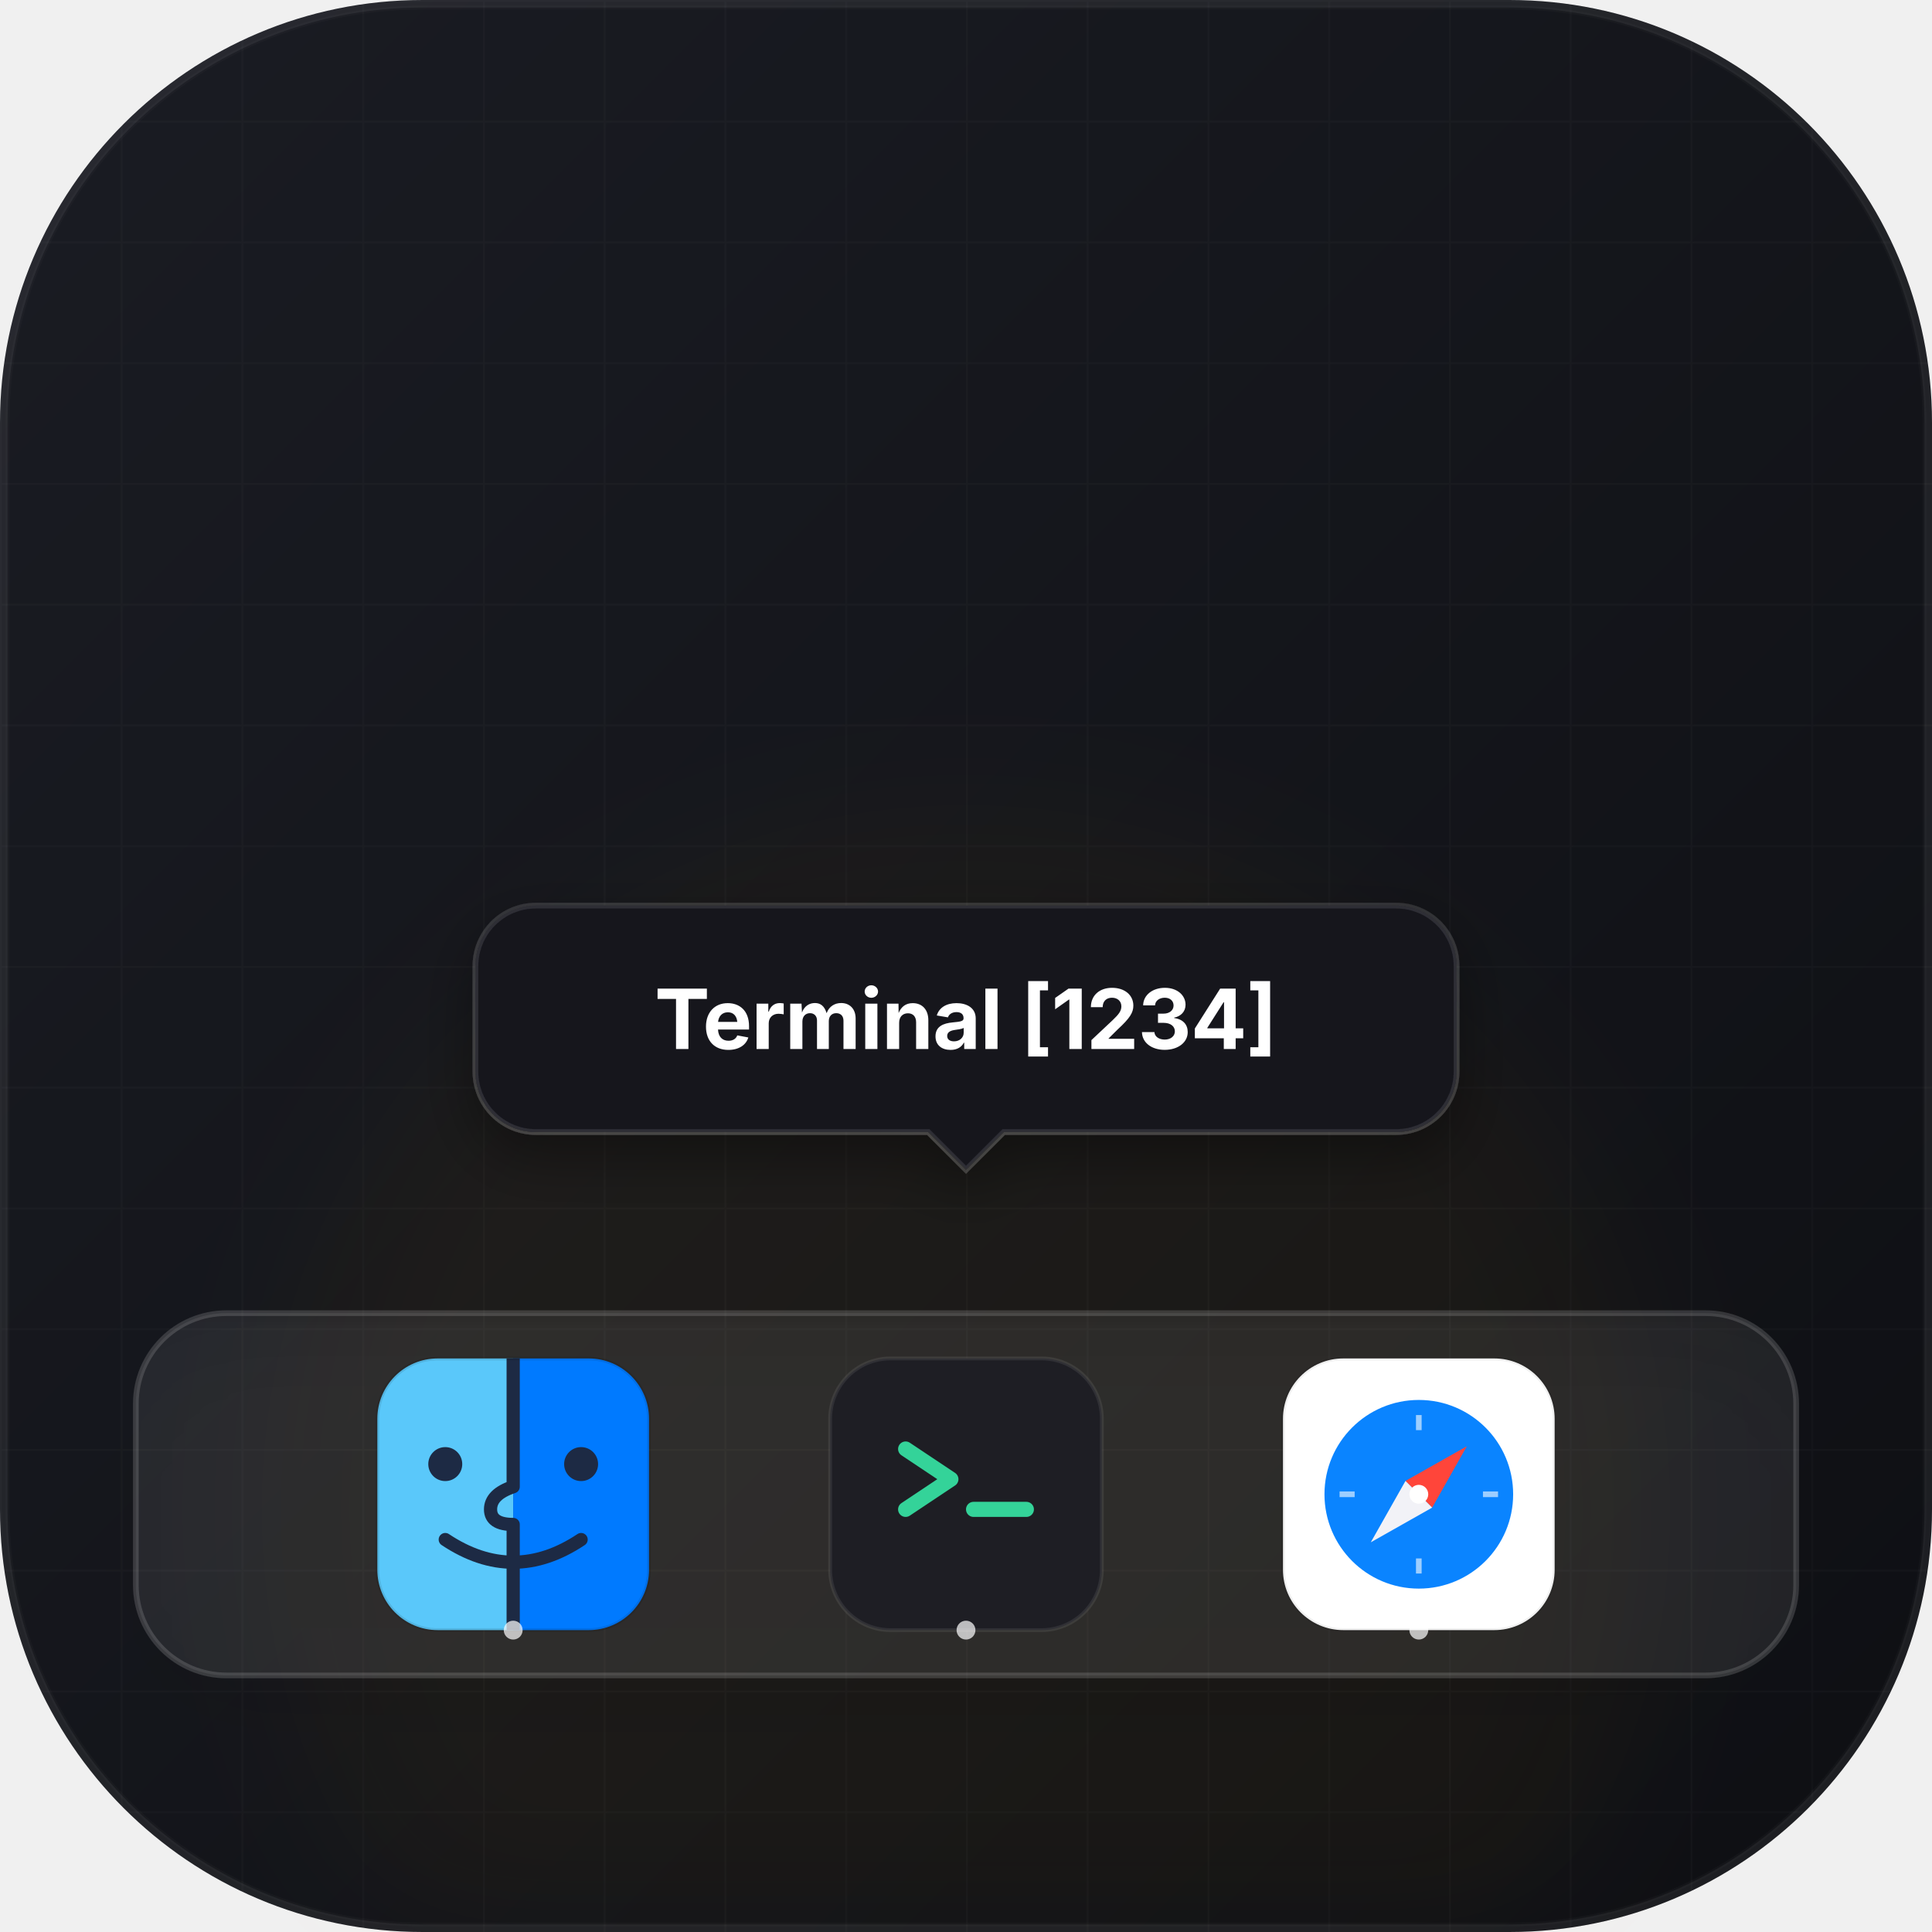
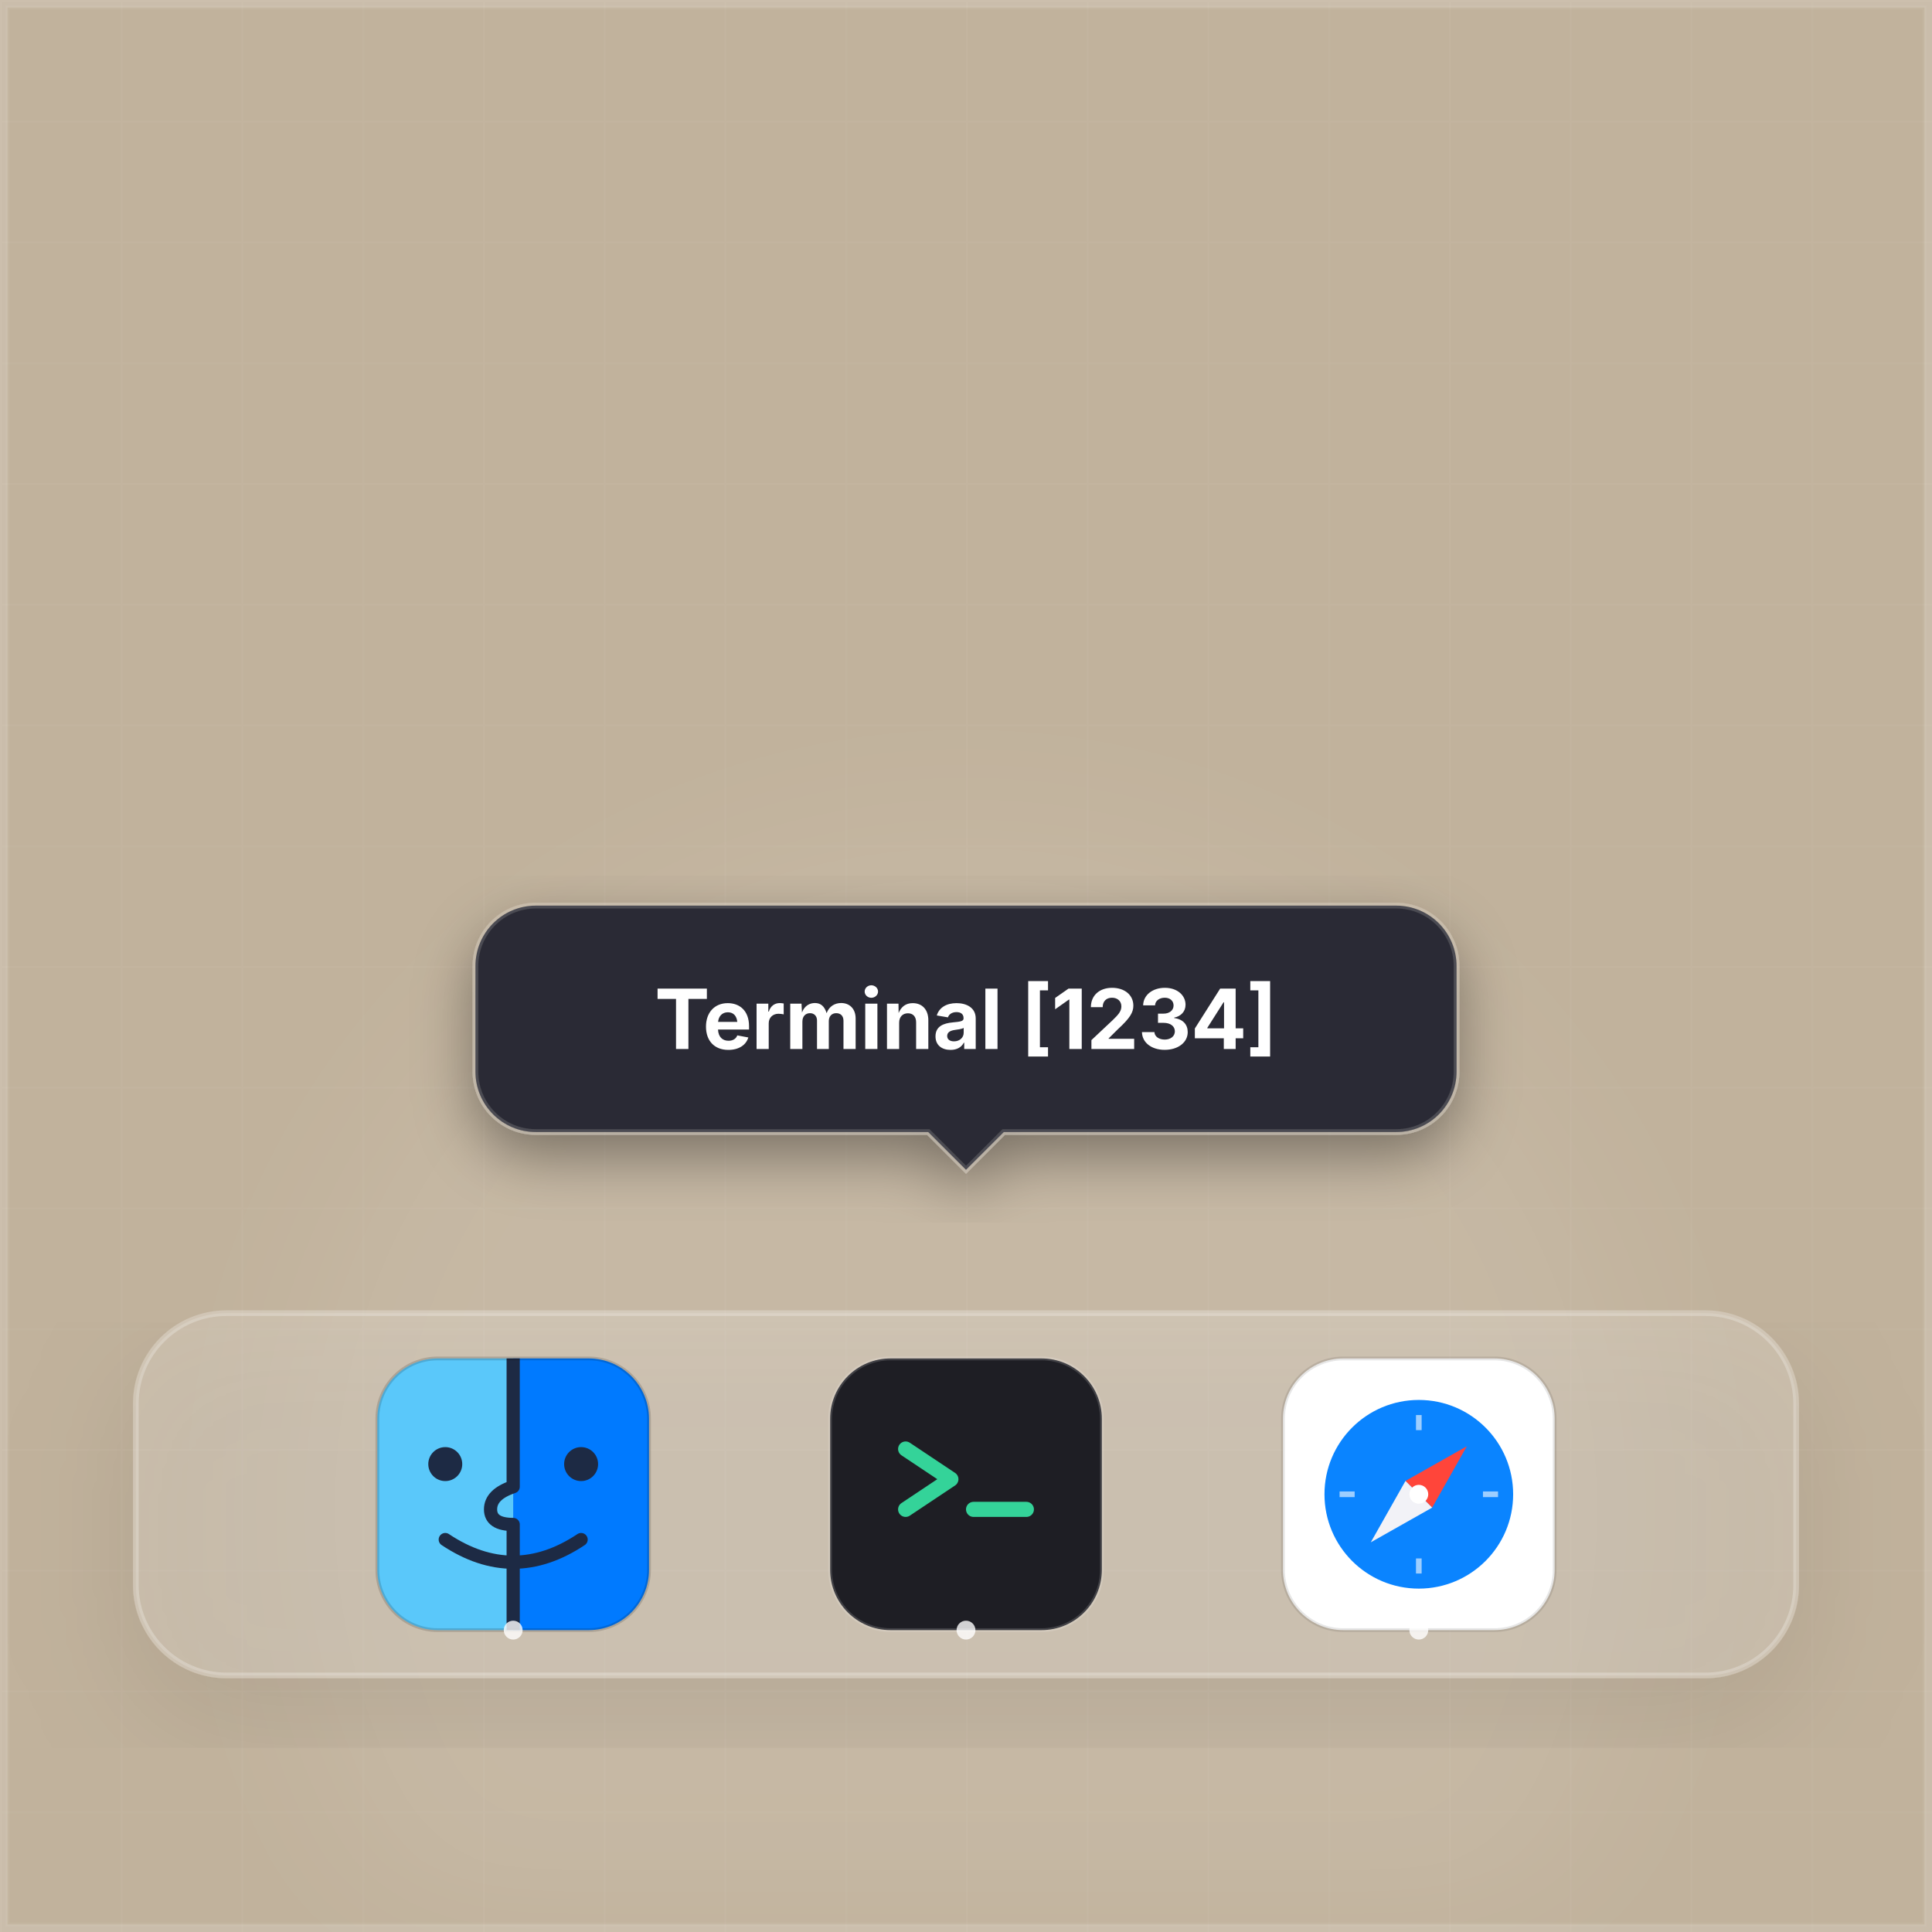
<svg xmlns="http://www.w3.org/2000/svg" id="dockpid-app-icon" viewBox="0 0 512 512" width="100%" height="100%">
  <defs>
-     <linearGradient id="bgGrad" x1="0%" y1="0%" x2="100%" y2="100%">
-       <stop offset="0%" stop-color="#1A1C23" />
-       <stop offset="100%" stop-color="#0E0F13" />
-     </linearGradient>
-     <linearGradient id="waveGrad" x1="0%" y1="100%" x2="100%" y2="0%">
-       <stop offset="0%" stop-color="#3B82F6" />
-       <stop offset="30%" stop-color="#8B5CF6" />
-       <stop offset="60%" stop-color="#EC4899" />
-       <stop offset="100%" stop-color="#F59E0B" />
-     </linearGradient>
    <pattern id="gridPattern" width="32" height="32" patternUnits="userSpaceOnUse">
-       <path d="M 32 0 L 0 0 0 32" fill="none" stroke="rgba(255, 255, 255, 0.02)" stroke-width="1" />
+       <path d="M 32 0 L 0 0 0 32" fill="none" stroke="rgba(255, 255, 255, 0.03)" stroke-width="1" />
    </pattern>
    <filter id="tooltipShadow" x="-20%" y="-20%" width="140%" height="140%">
      <feDropShadow dx="0" dy="6" stdDeviation="8" flood-color="#000000" flood-opacity="0.4" />
    </filter>
    <filter id="dockShadow" x="-10%" y="-10%" width="120%" height="130%">
      <feDropShadow dx="0" dy="12" stdDeviation="16" flood-color="#000000" flood-opacity="0.5" />
    </filter>
    <clipPath id="dockIconClip">
      <rect width="72" height="72" rx="16" />
    </clipPath>
  </defs>
-   <rect width="512" height="512" rx="112" fill="url(#bgGrad)" />
-   <rect width="512" height="512" rx="112" fill="url(#gridPattern)" />
-   <circle cx="256" cy="400" r="180" fill="#FFB300" opacity="0.04" filter="blur(20px)" />
-   <rect x="1" y="1" width="510" height="510" rx="111" fill="none" stroke="rgba(255, 255, 255, 0.06)" stroke-width="2" />
-   <rect x="2" y="2" width="508" height="508" rx="110" fill="none" stroke="rgba(255, 255, 255, 0.02)" stroke-width="1" />
-   <rect x="36" y="348" width="440" height="96" rx="24" fill="rgba(255, 255, 255, 0.07)" stroke="rgba(255, 255, 255, 0.15)" stroke-width="1.5" filter="url(#dockShadow)" />
+   <rect width="512" height="512" fill="rgb(193, 178, 156)" />
+   <rect width="512" height="512" fill="url(#gridPattern)" />
+   <circle cx="256" cy="400" r="180" fill="#FFFFFF" opacity="0.08" filter="blur(20px)" />
+   <rect x="1" y="1" width="510" height="510" fill="none" stroke="rgba(255, 255, 255, 0.15)" stroke-width="2" />
+   <rect x="2" y="2" width="508" height="508" fill="none" stroke="rgba(255, 255, 255, 0.05)" stroke-width="1" />
+   <rect x="36" y="348" width="440" height="96" rx="24" fill="rgba(255, 255, 255, 0.15)" stroke="rgba(255, 255, 255, 0.25)" stroke-width="1.5" filter="url(#dockShadow)" />
  <g transform="translate(100, 360)">
    <g clip-path="url(#dockIconClip)">
      <rect width="36" height="72" fill="#5AC8FA" />
      <rect x="36" width="36" height="72" fill="#007AFF" />
      <path d="M 36,0 V 34 Q 30,36 30,40 Q 30,44 36,44 V 72" fill="none" stroke="#1D2A44" stroke-width="3.5" stroke-linecap="round" stroke-linejoin="round" />
      <circle cx="18" cy="28" r="4.5" fill="#1D2A44" />
      <circle cx="54" cy="28" r="4.5" fill="#1D2A44" />
      <path d="M 18,48 Q 36,60 54,48" fill="none" stroke="#1D2A44" stroke-width="3.5" stroke-linecap="round" />
    </g>
-     <rect width="72" height="72" rx="16" fill="none" stroke="rgba(0,0,0,0.1)" stroke-width="1" />
+     <rect width="72" height="72" rx="16" fill="none" stroke="rgba(0,0,0,0.15)" stroke-width="1" />
  </g>
  <g transform="translate(220, 360)">
-     <rect width="72" height="72" rx="16" fill="#1E1E24" stroke="rgba(255,255,255,0.08)" stroke-width="1" />
+     <rect width="72" height="72" rx="16" fill="#1E1E24" stroke="rgba(255,255,255,0.15)" stroke-width="1" />
    <path d="M 20,24 L 32,32 L 20,40" fill="none" stroke="#34D399" stroke-width="4" stroke-linecap="round" stroke-linejoin="round" />
    <line x1="38" y1="40" x2="52" y2="40" stroke="#34D399" stroke-width="4" stroke-linecap="round" />
  </g>
  <g transform="translate(340, 360)">
    <g clip-path="url(#dockIconClip)">
      <rect width="72" height="72" rx="16" fill="#FFFFFF" />
      <circle cx="36" cy="36" r="25" fill="#0A84FF" />
      <line x1="36" y1="15" x2="36" y2="19" stroke="rgba(255,255,255,0.6)" stroke-width="1.5" />
      <line x1="36" y1="53" x2="36" y2="57" stroke="rgba(255,255,255,0.6)" stroke-width="1.5" />
      <line x1="15" y1="36" x2="19" y2="36" stroke="rgba(255,255,255,0.6)" stroke-width="1.5" />
      <line x1="53" y1="36" x2="57" y2="36" stroke="rgba(255,255,255,0.6)" stroke-width="1.5" />
      <g transform="translate(36, 36) rotate(45)">
        <polygon points="0,-18 5,0 -5,0" fill="#FF453A" />
        <polygon points="0,18 5,0 -5,0" fill="#F2F2F7" />
        <circle cx="0" cy="0" r="2.5" fill="#FFFFFF" />
      </g>
    </g>
-     <rect width="72" height="72" rx="16" fill="none" stroke="rgba(0,0,0,0.06)" stroke-width="1" />
+     <rect width="72" height="72" rx="16" fill="none" stroke="rgba(0,0,0,0.1)" stroke-width="1" />
  </g>
-   <circle cx="136" cy="432" r="2.5" fill="rgba(255, 255, 255, 0.7)" />
-   <circle cx="256" cy="432" r="2.5" fill="rgba(255, 255, 255, 0.7)" />
-   <circle cx="376" cy="432" r="2.5" fill="rgba(255, 255, 255, 0.7)" />
+   <circle cx="136" cy="432" r="2.5" fill="rgba(255, 255, 255, 0.8)" />
+   <circle cx="256" cy="432" r="2.5" fill="rgba(255, 255, 255, 0.8)" />
+   <circle cx="376" cy="432" r="2.5" fill="rgba(255, 255, 255, 0.8)" />
  <g filter="url(#tooltipShadow)">
-     <path d="M 142,240                       H 370                       A 16,16 0 0 1 386,256                       V 284                       A 16,16 0 0 1 370,300                       H 266                       L 256,310                       L 246,300                       H 142                       A 16,16 0 0 1 126,284                       V 256                       A 16,16 0 0 1 142,240                       Z" fill="#18181F" stroke="rgba(255, 255, 255, 0.1)" stroke-width="1.5" />
+     <path d="M 142,240                     H 370                     A 16,16 0 0 1 386,256                     V 284                     A 16,16 0 0 1 370,300                     H 266                     L 256,310                     L 246,300                     H 142                     A 16,16 0 0 1 126,284                     V 256                     A 16,16 0 0 1 142,240                     Z" fill="#2C2C35" stroke="rgba(255, 255, 255, 0.15)" stroke-width="1.5" />
    <text x="256" y="278" fill="#FFFFFF" font-family="-apple-system, BlinkMacSystemFont, 'SF Pro Display', 'Segoe UI', system-ui, sans-serif" font-size="22" font-weight="700" text-anchor="middle" letter-spacing="-0.2px">Terminal [1234]</text>
  </g>
</svg>
